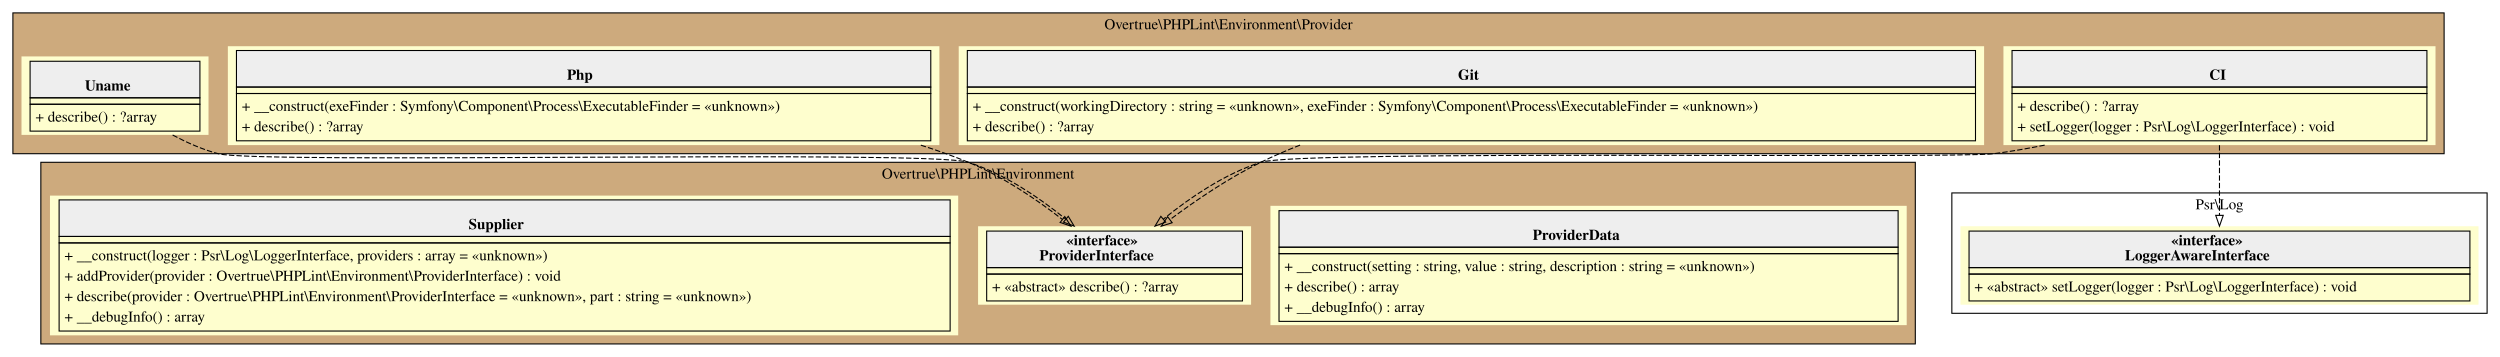
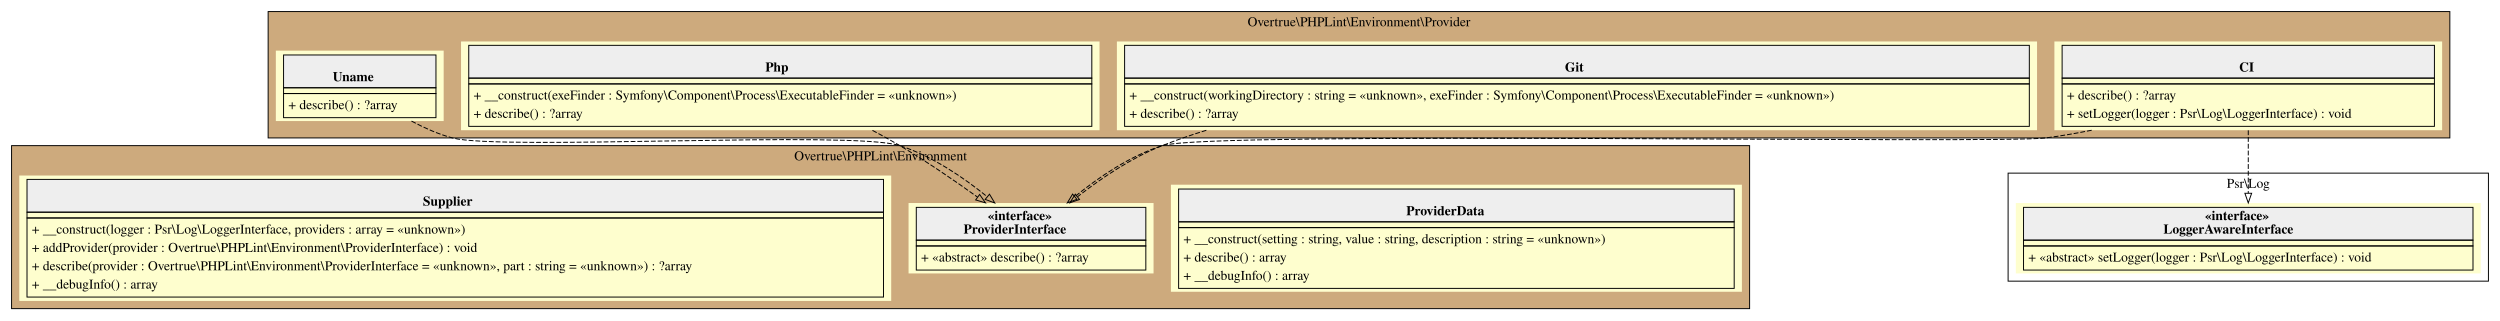
- <svg xmlns="http://www.w3.org/2000/svg" width="2326pt" height="332pt" viewBox="0.00 0.00 2326.00 332.00">
+ <svg xmlns="http://www.w3.org/2000/svg" width="2592pt" height="332pt" viewBox="0.00 0.00 2592.00 332.00">
  <g id="graph0" class="graph" transform="scale(1 1) rotate(0) translate(4 328)">
    <g id="clust1" class="cluster">
-       <polygon fill="#cdaa7d" stroke="black" points="34,-8 34,-177 1778,-177 1778,-8 34,-8" />
-       <text text-anchor="middle" x="906" y="-161.8" font-family="Times,serif" font-size="14.00">Overtrue\PHPLint\Environment</text>
+       <polygon fill="#cdaa7d" stroke="black" points="8,-8 8,-177 1810,-177 1810,-8 8,-8" />
+       <text text-anchor="middle" x="909" y="-161.8" font-family="Times,serif" font-size="14.00">Overtrue\PHPLint\Environment</text>
    </g>
    <g id="clust2" class="cluster">
-       <polygon fill="#cdaa7d" stroke="black" points="8,-185 8,-316 2270,-316 2270,-185 8,-185" />
-       <text text-anchor="middle" x="1139" y="-300.8" font-family="Times,serif" font-size="14.00">Overtrue\PHPLint\Environment\Provider</text>
+       <polygon fill="#cdaa7d" stroke="black" points="274,-185 274,-316 2536,-316 2536,-185 274,-185" />
+       <text text-anchor="middle" x="1405" y="-300.8" font-family="Times,serif" font-size="14.00">Overtrue\PHPLint\Environment\Provider</text>
    </g>
    <g id="clust3" class="cluster">
-       <polygon fill="transparent" stroke="black" points="1812,-36.5 1812,-148.5 2310,-148.5 2310,-36.5 1812,-36.5" />
-       <text text-anchor="middle" x="2061" y="-133.3" font-family="Times,serif" font-size="14.00">Psr\Log</text>
+       <polygon fill="transparent" stroke="black" points="2078,-36.5 2078,-148.5 2576,-148.5 2576,-36.5 2078,-36.5" />
+       <text text-anchor="middle" x="2327" y="-133.3" font-family="Times,serif" font-size="14.00">Psr\Log</text>
    </g>
    <g id="node1" class="node">
-       <polygon fill="#fefece" stroke="transparent" points="1770,-136.5 1178,-136.5 1178,-25.5 1770,-25.5 1770,-136.5" />
-       <polygon fill="#eeeeee" stroke="transparent" points="1186,-98 1186,-132 1762,-132 1762,-98 1186,-98" />
-       <polygon fill="none" stroke="black" points="1186,-98 1186,-132 1762,-132 1762,-98 1186,-98" />
-       <text text-anchor="start" x="1422" y="-104.8" font-family="Times,serif" font-weight="bold" font-size="14.00">ProviderData</text>
-       <polygon fill="none" stroke="black" points="1186,-92 1186,-98 1762,-98 1762,-92 1186,-92" />
-       <polygon fill="none" stroke="black" points="1186,-29 1186,-92 1762,-92 1762,-29 1186,-29" />
-       <text text-anchor="start" x="1191" y="-75.8" font-family="Times,serif" font-size="14.00">+ __construct(setting : string, value : string, description : string = «unknown»)</text>
-       <text text-anchor="start" x="1191" y="-56.8" font-family="Times,serif" font-size="14.00">+ describe() : array</text>
-       <text text-anchor="start" x="1191" y="-37.8" font-family="Times,serif" font-size="14.00">+ __debugInfo() : array</text>
+       <polygon fill="#fefece" stroke="transparent" points="1802,-136.5 1210,-136.5 1210,-25.5 1802,-25.5 1802,-136.5" />
+       <polygon fill="#eeeeee" stroke="transparent" points="1218,-98 1218,-132 1794,-132 1794,-98 1218,-98" />
+       <polygon fill="none" stroke="black" points="1218,-98 1218,-132 1794,-132 1794,-98 1218,-98" />
+       <text text-anchor="start" x="1454" y="-104.8" font-family="Times,serif" font-weight="bold" font-size="14.00">ProviderData</text>
+       <polygon fill="none" stroke="black" points="1218,-92 1218,-98 1794,-98 1794,-92 1218,-92" />
+       <polygon fill="none" stroke="black" points="1218,-29 1218,-92 1794,-92 1794,-29 1218,-29" />
+       <text text-anchor="start" x="1223" y="-75.8" font-family="Times,serif" font-size="14.00">+ __construct(setting : string, value : string, description : string = «unknown»)</text>
+       <text text-anchor="start" x="1223" y="-56.8" font-family="Times,serif" font-size="14.00">+ describe() : array</text>
+       <text text-anchor="start" x="1223" y="-37.8" font-family="Times,serif" font-size="14.00">+ __debugInfo() : array</text>
    </g>
    <g id="node2" class="node">
-       <polygon fill="#fefece" stroke="transparent" points="1160,-117.5 906,-117.5 906,-44.5 1160,-44.5 1160,-117.5" />
-       <polygon fill="#eeeeee" stroke="transparent" points="914,-79 914,-113 1152,-113 1152,-79 914,-79" />
-       <polygon fill="none" stroke="black" points="914,-79 914,-113 1152,-113 1152,-79 914,-79" />
-       <text text-anchor="start" x="988" y="-99.8" font-family="Times,serif" font-weight="bold" font-size="14.00">«interface»</text>
-       <text text-anchor="start" x="963" y="-85.8" font-family="Times,serif" font-weight="bold" font-size="14.00">ProviderInterface</text>
-       <polygon fill="none" stroke="black" points="914,-73 914,-79 1152,-79 1152,-73 914,-73" />
-       <polygon fill="none" stroke="black" points="914,-48 914,-73 1152,-73 1152,-48 914,-48" />
-       <text text-anchor="start" x="919" y="-56.8" font-family="Times,serif" font-size="14.00">+ «abstract» describe() : ?array</text>
+       <polygon fill="#fefece" stroke="transparent" points="1192,-117.5 938,-117.5 938,-44.5 1192,-44.5 1192,-117.5" />
+       <polygon fill="#eeeeee" stroke="transparent" points="946,-79 946,-113 1184,-113 1184,-79 946,-79" />
+       <polygon fill="none" stroke="black" points="946,-79 946,-113 1184,-113 1184,-79 946,-79" />
+       <text text-anchor="start" x="1020" y="-99.8" font-family="Times,serif" font-weight="bold" font-size="14.00">«interface»</text>
+       <text text-anchor="start" x="995" y="-85.8" font-family="Times,serif" font-weight="bold" font-size="14.00">ProviderInterface</text>
+       <polygon fill="none" stroke="black" points="946,-73 946,-79 1184,-79 1184,-73 946,-73" />
+       <polygon fill="none" stroke="black" points="946,-48 946,-73 1184,-73 1184,-48 946,-48" />
+       <text text-anchor="start" x="951" y="-56.8" font-family="Times,serif" font-size="14.00">+ «abstract» describe() : ?array</text>
    </g>
    <g id="node3" class="node">
-       <polygon fill="#fefece" stroke="transparent" points="887.5,-146 42.5,-146 42.5,-16 887.5,-16 887.5,-146" />
-       <polygon fill="#eeeeee" stroke="transparent" points="51,-108 51,-142 880,-142 880,-108 51,-108" />
-       <polygon fill="none" stroke="black" points="51,-108 51,-142 880,-142 880,-108 51,-108" />
-       <text text-anchor="start" x="432" y="-114.8" font-family="Times,serif" font-weight="bold" font-size="14.00">Supplier</text>
-       <polygon fill="none" stroke="black" points="51,-102 51,-108 880,-108 880,-102 51,-102" />
-       <polygon fill="none" stroke="black" points="51,-20 51,-102 880,-102 880,-20 51,-20" />
-       <text text-anchor="start" x="56" y="-85.8" font-family="Times,serif" font-size="14.00">+ __construct(logger : Psr\Log\LoggerInterface, providers : array = «unknown»)</text>
-       <text text-anchor="start" x="56" y="-66.8" font-family="Times,serif" font-size="14.00">+ addProvider(provider : Overtrue\PHPLint\Environment\ProviderInterface) : void</text>
-       <text text-anchor="start" x="56" y="-47.8" font-family="Times,serif" font-size="14.00">+ describe(provider : Overtrue\PHPLint\Environment\ProviderInterface = «unknown», part : string = «unknown»)</text>
-       <text text-anchor="start" x="56" y="-28.8" font-family="Times,serif" font-size="14.00">+ __debugInfo() : array</text>
+       <polygon fill="#fefece" stroke="transparent" points="920,-146 16,-146 16,-16 920,-16 920,-146" />
+       <polygon fill="#eeeeee" stroke="transparent" points="24,-108 24,-142 912,-142 912,-108 24,-108" />
+       <polygon fill="none" stroke="black" points="24,-108 24,-142 912,-142 912,-108 24,-108" />
+       <text text-anchor="start" x="434.5" y="-114.8" font-family="Times,serif" font-weight="bold" font-size="14.00">Supplier</text>
+       <polygon fill="none" stroke="black" points="24,-102 24,-108 912,-108 912,-102 24,-102" />
+       <polygon fill="none" stroke="black" points="24,-20 24,-102 912,-102 912,-20 24,-20" />
+       <text text-anchor="start" x="29" y="-85.8" font-family="Times,serif" font-size="14.00">+ __construct(logger : Psr\Log\LoggerInterface, providers : array = «unknown»)</text>
+       <text text-anchor="start" x="29" y="-66.8" font-family="Times,serif" font-size="14.00">+ addProvider(provider : Overtrue\PHPLint\Environment\ProviderInterface) : void</text>
+       <text text-anchor="start" x="29" y="-47.8" font-family="Times,serif" font-size="14.00">+ describe(provider : Overtrue\PHPLint\Environment\ProviderInterface = «unknown», part : string = «unknown») : ?array</text>
+       <text text-anchor="start" x="29" y="-28.8" font-family="Times,serif" font-size="14.00">+ __debugInfo() : array</text>
    </g>
    <g id="node4" class="node">
-       <polygon fill="#fefece" stroke="transparent" points="2262,-285 1860,-285 1860,-193 2262,-193 2262,-285" />
-       <polygon fill="#eeeeee" stroke="transparent" points="1868,-247 1868,-281 2254,-281 2254,-247 1868,-247" />
-       <polygon fill="none" stroke="black" points="1868,-247 1868,-281 2254,-281 2254,-247 1868,-247" />
-       <text text-anchor="start" x="2051.5" y="-253.8" font-family="Times,serif" font-weight="bold" font-size="14.00">CI</text>
-       <polygon fill="none" stroke="black" points="1868,-241 1868,-247 2254,-247 2254,-241 1868,-241" />
-       <polygon fill="none" stroke="black" points="1868,-197 1868,-241 2254,-241 2254,-197 1868,-197" />
-       <text text-anchor="start" x="1873" y="-224.8" font-family="Times,serif" font-size="14.00">+ describe() : ?array</text>
-       <text text-anchor="start" x="1873" y="-205.8" font-family="Times,serif" font-size="14.00">+ setLogger(logger : Psr\Log\LoggerInterface) : void</text>
+       <polygon fill="#fefece" stroke="transparent" points="2528,-285 2126,-285 2126,-193 2528,-193 2528,-285" />
+       <polygon fill="#eeeeee" stroke="transparent" points="2134,-247 2134,-281 2520,-281 2520,-247 2134,-247" />
+       <polygon fill="none" stroke="black" points="2134,-247 2134,-281 2520,-281 2520,-247 2134,-247" />
+       <text text-anchor="start" x="2317.5" y="-253.8" font-family="Times,serif" font-weight="bold" font-size="14.00">CI</text>
+       <polygon fill="none" stroke="black" points="2134,-241 2134,-247 2520,-247 2520,-241 2134,-241" />
+       <polygon fill="none" stroke="black" points="2134,-197 2134,-241 2520,-241 2520,-197 2134,-197" />
+       <text text-anchor="start" x="2139" y="-224.8" font-family="Times,serif" font-size="14.00">+ describe() : ?array</text>
+       <text text-anchor="start" x="2139" y="-205.8" font-family="Times,serif" font-size="14.00">+ setLogger(logger : Psr\Log\LoggerInterface) : void</text>
    </g>
    <g id="edge1" class="edge">
-       <path fill="none" stroke="black" stroke-dasharray="5,2" d="M1898.36,-192.97C1882.45,-189.77 1866.47,-187.01 1851,-185 1813.43,-180.11 1205.08,-188.59 1169,-177 1135.6,-166.27 1103.19,-144.24 1078.39,-124.1" />
-       <polygon fill="none" stroke="black" points="1080.55,-121.34 1070.62,-117.64 1076.07,-126.72 1080.55,-121.34" />
+       <path fill="none" stroke="black" stroke-dasharray="5,2" d="M2164.65,-192.98C2148.65,-189.76 2132.57,-187 2117,-185 2066.53,-178.5 1249.48,-192.49 1201,-177 1167.58,-166.32 1135.17,-144.3 1110.38,-124.14" />
+       <polygon fill="none" stroke="black" points="1112.53,-121.38 1102.6,-117.68 1108.06,-126.76 1112.53,-121.38" />
    </g>
    <g id="node8" class="node">
-       <polygon fill="#fefece" stroke="transparent" points="2302,-117.5 1820,-117.5 1820,-44.5 2302,-44.5 2302,-117.5" />
-       <polygon fill="#eeeeee" stroke="transparent" points="1828,-79 1828,-113 2294,-113 2294,-79 1828,-79" />
-       <polygon fill="none" stroke="black" points="1828,-79 1828,-113 2294,-113 2294,-79 1828,-79" />
-       <text text-anchor="start" x="2016" y="-99.8" font-family="Times,serif" font-weight="bold" font-size="14.00">«interface»</text>
-       <text text-anchor="start" x="1973" y="-85.8" font-family="Times,serif" font-weight="bold" font-size="14.00">LoggerAwareInterface</text>
-       <polygon fill="none" stroke="black" points="1828,-73 1828,-79 2294,-79 2294,-73 1828,-73" />
-       <polygon fill="none" stroke="black" points="1828,-48 1828,-73 2294,-73 2294,-48 1828,-48" />
-       <text text-anchor="start" x="1833" y="-56.8" font-family="Times,serif" font-size="14.00">+ «abstract» setLogger(logger : Psr\Log\LoggerInterface) : void</text>
+       <polygon fill="#fefece" stroke="transparent" points="2568,-117.5 2086,-117.5 2086,-44.5 2568,-44.5 2568,-117.5" />
+       <polygon fill="#eeeeee" stroke="transparent" points="2094,-79 2094,-113 2560,-113 2560,-79 2094,-79" />
+       <polygon fill="none" stroke="black" points="2094,-79 2094,-113 2560,-113 2560,-79 2094,-79" />
+       <text text-anchor="start" x="2282" y="-99.8" font-family="Times,serif" font-weight="bold" font-size="14.00">«interface»</text>
+       <text text-anchor="start" x="2239" y="-85.8" font-family="Times,serif" font-weight="bold" font-size="14.00">LoggerAwareInterface</text>
+       <polygon fill="none" stroke="black" points="2094,-73 2094,-79 2560,-79 2560,-73 2094,-73" />
+       <polygon fill="none" stroke="black" points="2094,-48 2094,-73 2560,-73 2560,-48 2094,-48" />
+       <text text-anchor="start" x="2099" y="-56.8" font-family="Times,serif" font-size="14.00">+ «abstract» setLogger(logger : Psr\Log\LoggerInterface) : void</text>
    </g>
    <g id="edge2" class="edge">
-       <path fill="none" stroke="black" stroke-dasharray="5,2" d="M2061,-192.88C2061,-172.4 2061,-148.22 2061,-127.68" />
-       <polygon fill="none" stroke="black" points="2064.5,-127.62 2061,-117.62 2057.5,-127.62 2064.5,-127.62" />
+       <path fill="none" stroke="black" stroke-dasharray="5,2" d="M2327,-192.88C2327,-172.4 2327,-148.22 2327,-127.68" />
+       <polygon fill="none" stroke="black" points="2330.5,-127.62 2327,-117.62 2323.5,-127.62 2330.5,-127.62" />
    </g>
    <g id="node5" class="node">
-       <polygon fill="#fefece" stroke="transparent" points="1842,-285 888,-285 888,-193 1842,-193 1842,-285" />
-       <polygon fill="#eeeeee" stroke="transparent" points="896,-247 896,-281 1834,-281 1834,-247 896,-247" />
-       <polygon fill="none" stroke="black" points="896,-247 896,-281 1834,-281 1834,-247 896,-247" />
-       <text text-anchor="start" x="1352.5" y="-253.8" font-family="Times,serif" font-weight="bold" font-size="14.00">Git</text>
-       <polygon fill="none" stroke="black" points="896,-241 896,-247 1834,-247 1834,-241 896,-241" />
-       <polygon fill="none" stroke="black" points="896,-197 896,-241 1834,-241 1834,-197 896,-197" />
-       <text text-anchor="start" x="901" y="-224.8" font-family="Times,serif" font-size="14.00">+ __construct(workingDirectory : string = «unknown», exeFinder : Symfony\Component\Process\ExecutableFinder = «unknown»)</text>
-       <text text-anchor="start" x="901" y="-205.8" font-family="Times,serif" font-size="14.00">+ describe() : ?array</text>
+       <polygon fill="#fefece" stroke="transparent" points="2108,-285 1154,-285 1154,-193 2108,-193 2108,-285" />
+       <polygon fill="#eeeeee" stroke="transparent" points="1162,-247 1162,-281 2100,-281 2100,-247 1162,-247" />
+       <polygon fill="none" stroke="black" points="1162,-247 1162,-281 2100,-281 2100,-247 1162,-247" />
+       <text text-anchor="start" x="1618.5" y="-253.8" font-family="Times,serif" font-weight="bold" font-size="14.00">Git</text>
+       <polygon fill="none" stroke="black" points="1162,-241 1162,-247 2100,-247 2100,-241 1162,-241" />
+       <polygon fill="none" stroke="black" points="1162,-197 1162,-241 2100,-241 2100,-197 1162,-197" />
+       <text text-anchor="start" x="1167" y="-224.8" font-family="Times,serif" font-size="14.00">+ __construct(workingDirectory : string = «unknown», exeFinder : Symfony\Component\Process\ExecutableFinder = «unknown»)</text>
+       <text text-anchor="start" x="1167" y="-205.8" font-family="Times,serif" font-size="14.00">+ describe() : ?array</text>
    </g>
    <g id="edge3" class="edge">
-       <path fill="none" stroke="black" stroke-dasharray="5,2" d="M1205.58,-192.99C1193.01,-188.06 1180.68,-182.72 1169,-177 1139.38,-162.48 1109.03,-141.93 1084.54,-123.66" />
-       <polygon fill="none" stroke="black" points="1086.56,-120.8 1076.47,-117.56 1082.34,-126.38 1086.56,-120.8" />
+       <path fill="none" stroke="black" stroke-dasharray="5,2" d="M1246.72,-192.92C1231.12,-188.13 1215.82,-182.84 1201,-177 1169.34,-164.53 1137.94,-143.33 1113.3,-124.12" />
+       <polygon fill="none" stroke="black" points="1115.22,-121.18 1105.21,-117.7 1110.86,-126.66 1115.22,-121.18" />
    </g>
    <g id="node6" class="node">
-       <polygon fill="#fefece" stroke="transparent" points="870,-285 208,-285 208,-193 870,-193 870,-285" />
-       <polygon fill="#eeeeee" stroke="transparent" points="216,-247 216,-281 862,-281 862,-247 216,-247" />
-       <polygon fill="none" stroke="black" points="216,-247 216,-281 862,-281 862,-247 216,-247" />
-       <text text-anchor="start" x="523.5" y="-253.8" font-family="Times,serif" font-weight="bold" font-size="14.00">Php</text>
-       <polygon fill="none" stroke="black" points="216,-241 216,-247 862,-247 862,-241 216,-241" />
-       <polygon fill="none" stroke="black" points="216,-197 216,-241 862,-241 862,-197 216,-197" />
-       <text text-anchor="start" x="221" y="-224.8" font-family="Times,serif" font-size="14.00">+ __construct(exeFinder : Symfony\Component\Process\ExecutableFinder = «unknown»)</text>
-       <text text-anchor="start" x="221" y="-205.8" font-family="Times,serif" font-size="14.00">+ describe() : ?array</text>
+       <polygon fill="#fefece" stroke="transparent" points="1136,-285 474,-285 474,-193 1136,-193 1136,-285" />
+       <polygon fill="#eeeeee" stroke="transparent" points="482,-247 482,-281 1128,-281 1128,-247 482,-247" />
+       <polygon fill="none" stroke="black" points="482,-247 482,-281 1128,-281 1128,-247 482,-247" />
+       <text text-anchor="start" x="789.5" y="-253.8" font-family="Times,serif" font-weight="bold" font-size="14.00">Php</text>
+       <polygon fill="none" stroke="black" points="482,-241 482,-247 1128,-247 1128,-241 482,-241" />
+       <polygon fill="none" stroke="black" points="482,-197 482,-241 1128,-241 1128,-197 482,-197" />
+       <text text-anchor="start" x="487" y="-224.8" font-family="Times,serif" font-size="14.00">+ __construct(exeFinder : Symfony\Component\Process\ExecutableFinder = «unknown»)</text>
+       <text text-anchor="start" x="487" y="-205.8" font-family="Times,serif" font-size="14.00">+ describe() : ?array</text>
    </g>
    <g id="edge4" class="edge">
-       <path fill="none" stroke="black" stroke-dasharray="5,2" d="M852.73,-192.95C867.87,-188.16 882.71,-182.86 897,-177 928.36,-164.14 959.63,-143.02 984.27,-123.96" />
-       <polygon fill="none" stroke="black" points="986.67,-126.53 992.36,-117.59 982.34,-121.03 986.67,-126.53" />
+       <path fill="none" stroke="black" stroke-dasharray="5,2" d="M900.57,-192.83C910.28,-187.69 919.91,-182.37 929,-177 956.29,-160.89 985.24,-141.07 1009.39,-123.72" />
+       <polygon fill="none" stroke="black" points="1011.67,-126.39 1017.72,-117.69 1007.56,-120.72 1011.67,-126.39" />
    </g>
    <g id="node7" class="node">
-       <polygon fill="#fefece" stroke="transparent" points="190,-275.5 16,-275.5 16,-202.5 190,-202.5 190,-275.5" />
-       <polygon fill="#eeeeee" stroke="transparent" points="24,-237 24,-271 182,-271 182,-237 24,-237" />
-       <polygon fill="none" stroke="black" points="24,-237 24,-271 182,-271 182,-237 24,-237" />
-       <text text-anchor="start" x="75" y="-243.8" font-family="Times,serif" font-weight="bold" font-size="14.00">Uname</text>
-       <polygon fill="none" stroke="black" points="24,-231 24,-237 182,-237 182,-231 24,-231" />
-       <polygon fill="none" stroke="black" points="24,-206 24,-231 182,-231 182,-206 24,-206" />
-       <text text-anchor="start" x="29" y="-214.8" font-family="Times,serif" font-size="14.00">+ describe() : ?array</text>
+       <polygon fill="#fefece" stroke="transparent" points="456,-275.5 282,-275.5 282,-202.5 456,-202.5 456,-275.5" />
+       <polygon fill="#eeeeee" stroke="transparent" points="290,-237 290,-271 448,-271 448,-237 290,-237" />
+       <polygon fill="none" stroke="black" points="290,-237 290,-271 448,-271 448,-237 290,-237" />
+       <text text-anchor="start" x="341" y="-243.8" font-family="Times,serif" font-weight="bold" font-size="14.00">Uname</text>
+       <polygon fill="none" stroke="black" points="290,-231 290,-237 448,-237 448,-231 290,-231" />
+       <polygon fill="none" stroke="black" points="290,-206 290,-231 448,-231 448,-206 290,-206" />
+       <text text-anchor="start" x="295" y="-214.8" font-family="Times,serif" font-size="14.00">+ describe() : ?array</text>
    </g>
    <g id="edge5" class="edge">
-       <path fill="none" stroke="black" stroke-dasharray="5,2" d="M156.61,-202.39C169.93,-195.27 184.55,-188.81 199,-185 236.5,-175.11 860.08,-188.85 897,-177 930.41,-166.28 962.81,-144.25 987.61,-124.1" />
-       <polygon fill="none" stroke="black" points="989.93,-126.73 995.38,-117.64 985.46,-121.34 989.93,-126.73" />
+       <path fill="none" stroke="black" stroke-dasharray="5,2" d="M422.63,-202.45C435.95,-195.33 450.56,-188.85 465,-185 514.82,-171.7 879.95,-192.9 929,-177 962.37,-166.18 994.78,-144.15 1019.58,-124.02" />
+       <polygon fill="none" stroke="black" points="1021.9,-126.65 1027.36,-117.57 1017.43,-121.26 1021.9,-126.65" />
    </g>
  </g>
</svg>
